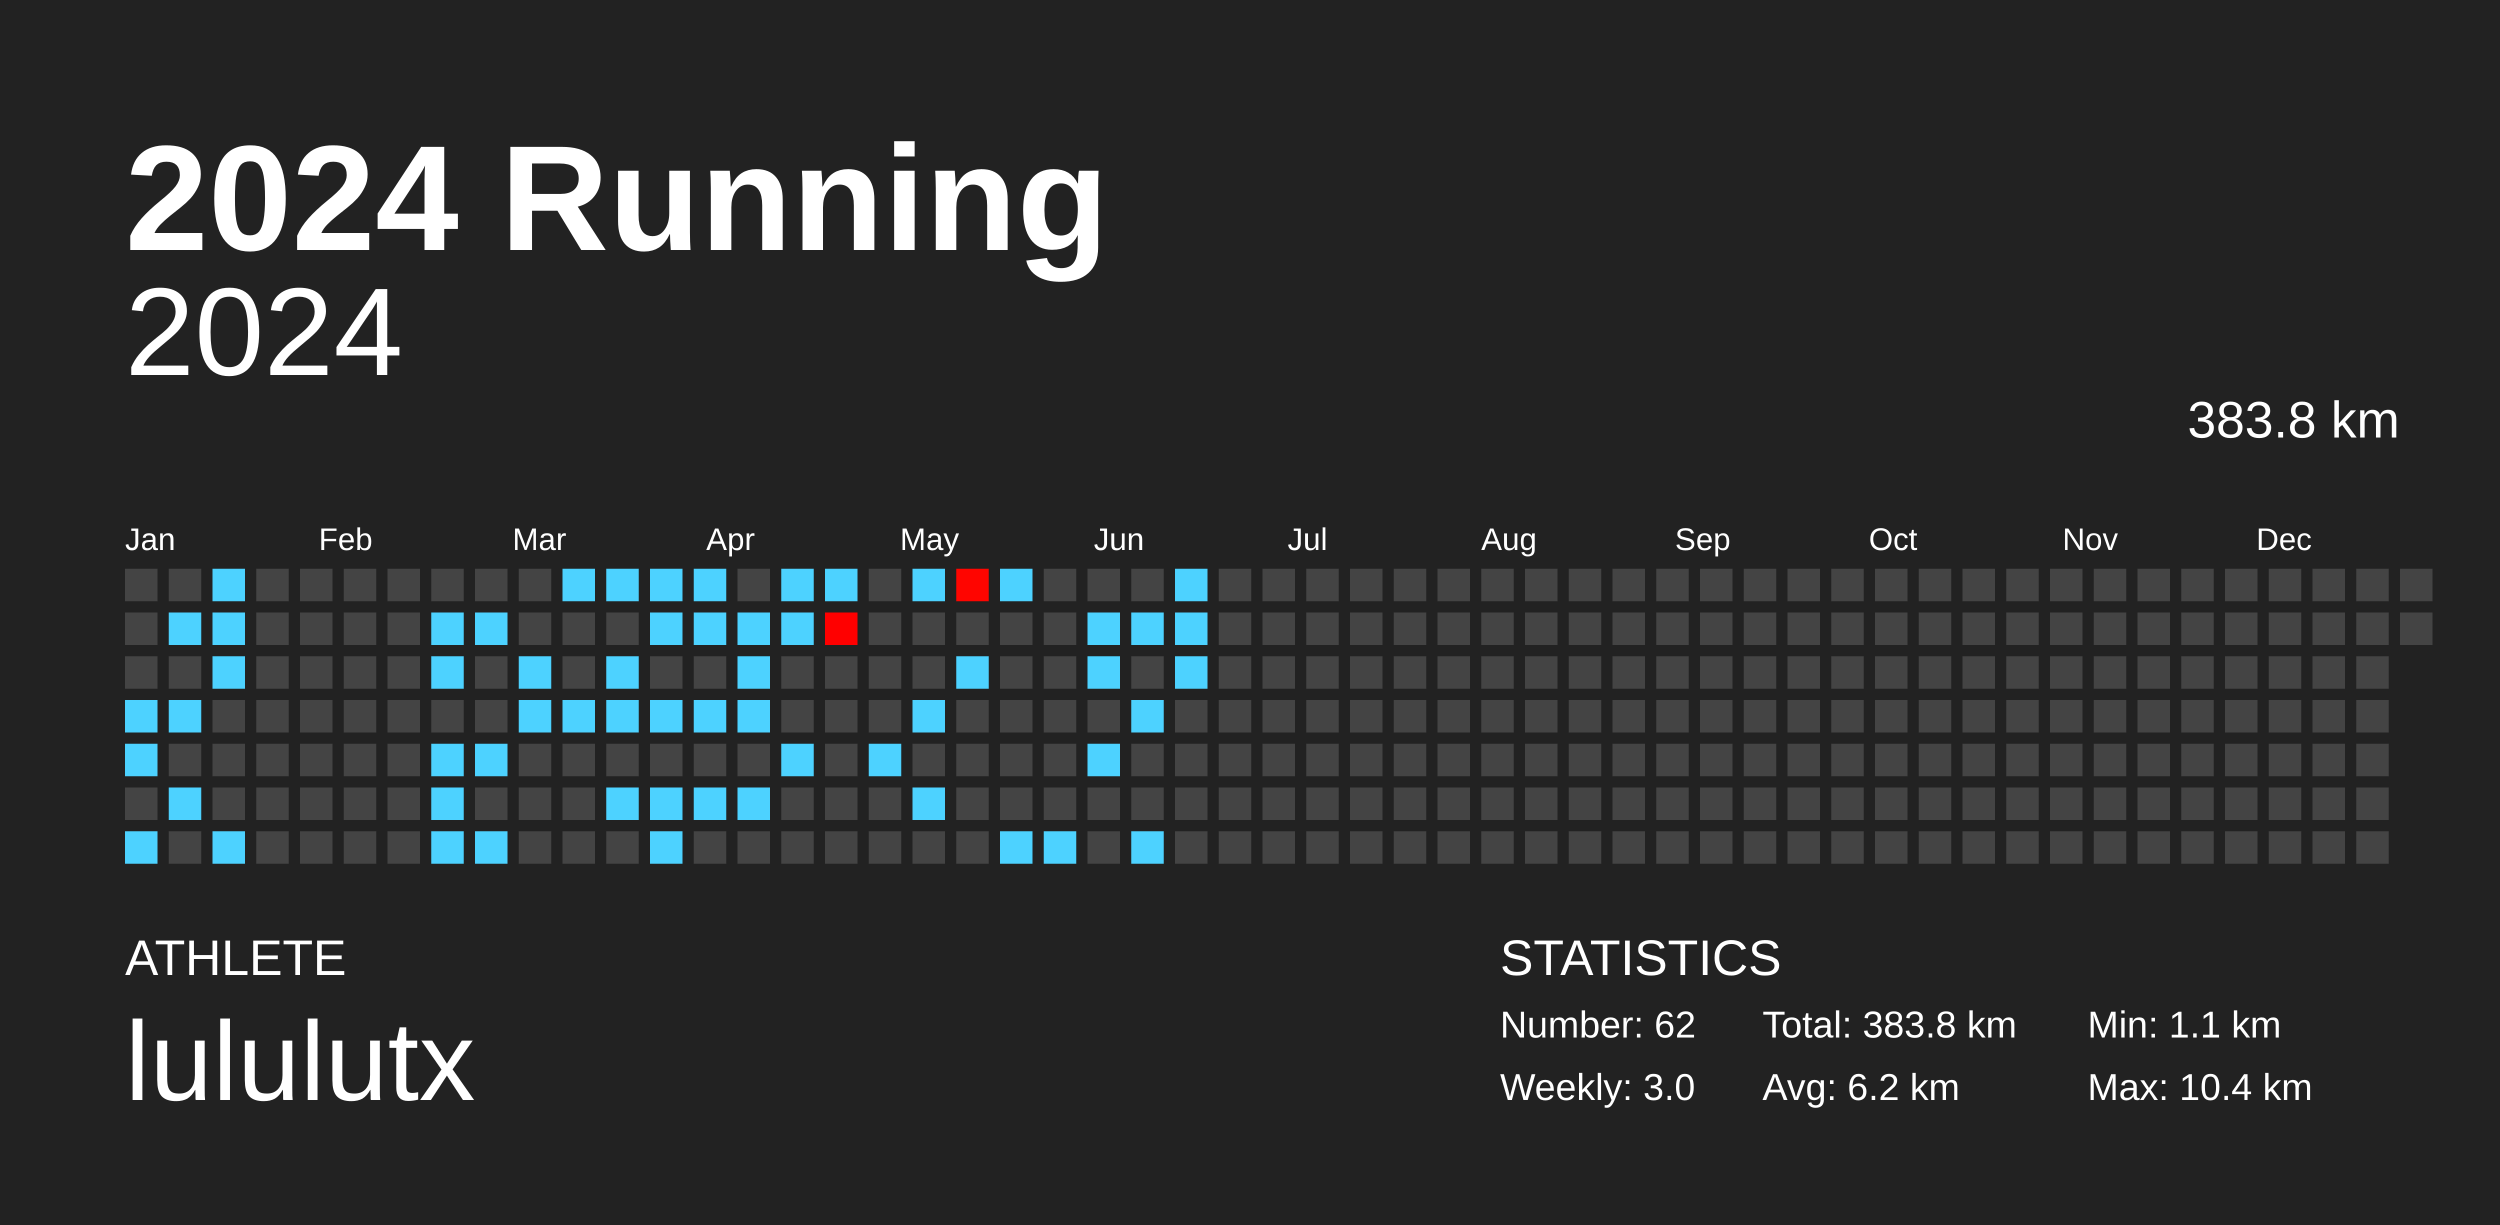
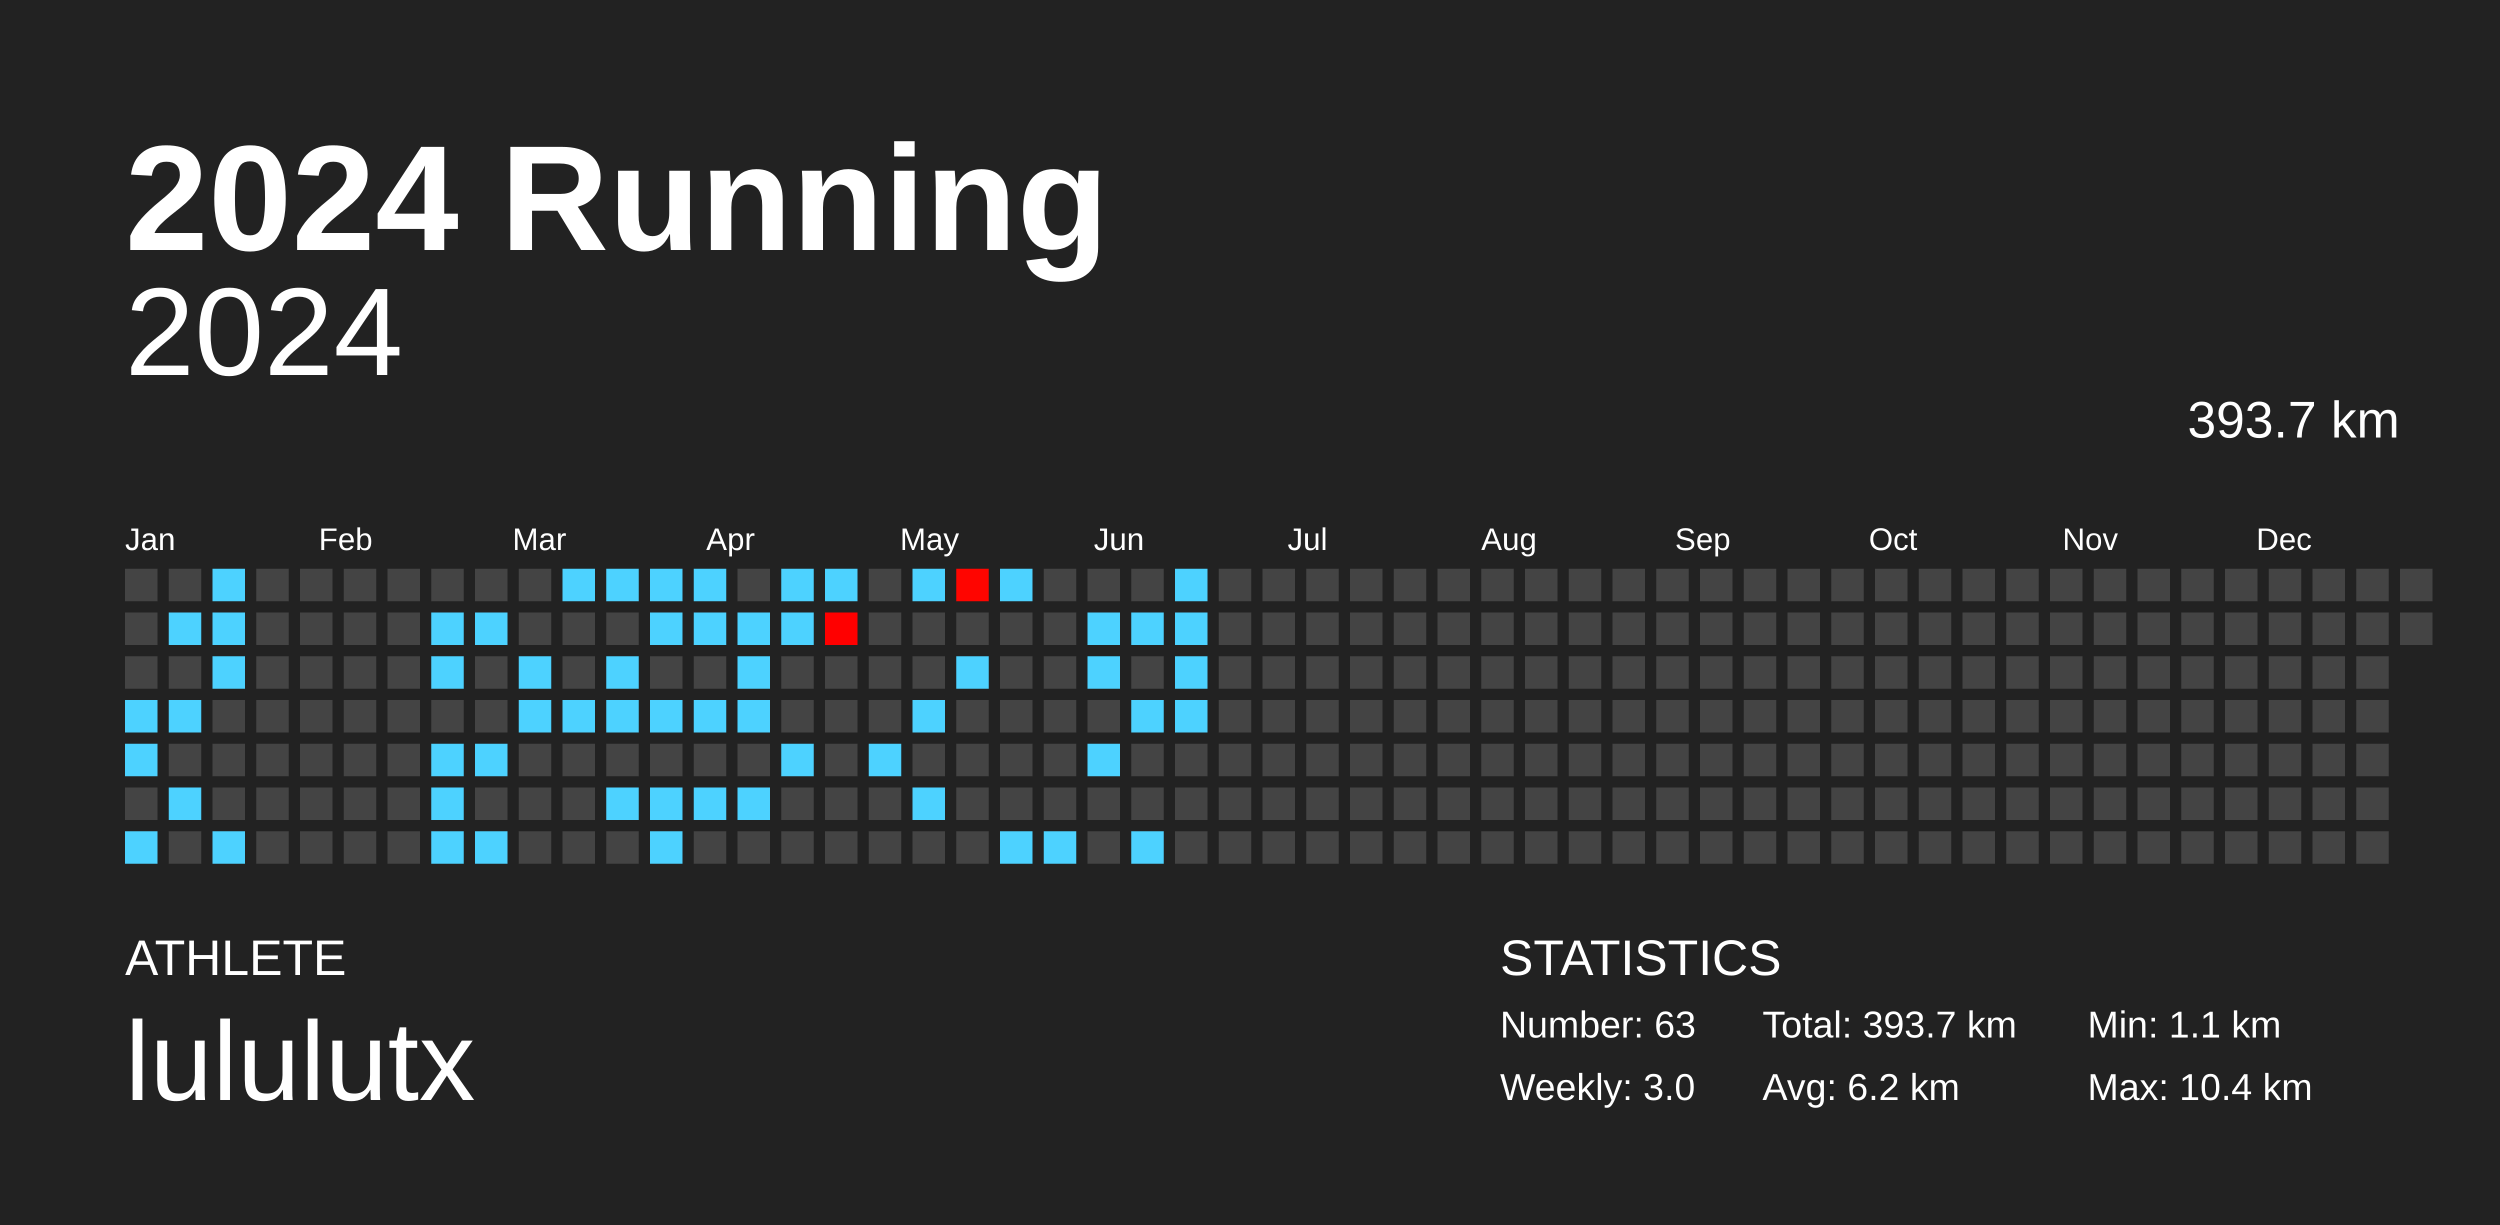
<svg xmlns="http://www.w3.org/2000/svg" baseProfile="full" height="98mm" version="1.1" viewBox="0,0,200,98" width="200mm">
  <defs />
  <rect fill="#222222" height="98" width="200" x="0" y="0" />
  <text fill="#FFFFFF" style="font-size:12px; font-family:Arial; font-weight:bold;" x="10" y="20">2024 Running</text>
  <text fill="#FFFFFF" style="font-size:4px; font-family:Arial" x="10" y="78">ATHLETE</text>
  <text fill="#FFFFFF" style="font-size:9px; font-family:Arial" x="10" y="88">lululutx</text>
  <text fill="#FFFFFF" style="font-size:4px; font-family:Arial" x="120" y="78">STATISTICS</text>
-   <text fill="#FFFFFF" style="font-size:3px; font-family:Arial" x="120" y="83">Number: 62</text>
+   <text fill="#FFFFFF" style="font-size:3px; font-family:Arial" x="120" y="83">Number: 63</text>
  <text fill="#FFFFFF" style="font-size:3px; font-family:Arial" x="120" y="88">Weekly: 3.0</text>
-   <text fill="#FFFFFF" style="font-size:3px; font-family:Arial" x="141" y="83">Total: 383.8 km</text>
+   <text fill="#FFFFFF" style="font-size:3px; font-family:Arial" x="141" y="83">Total: 393.7 km</text>
  <text fill="#FFFFFF" style="font-size:3px; font-family:Arial" x="141" y="88">Avg: 6.2 km</text>
  <text fill="#FFFFFF" style="font-size:3px; font-family:Arial" x="167" y="83">Min: 1.1 km</text>
  <text fill="#FFFFFF" style="font-size:3px; font-family:Arial" x="167" y="88">Max: 10.4 km</text>
  <text alignment-baseline="hanging" fill="#FFFFFF" style="font-size:10.0px; font-family:Arial;" x="10" y="30">2024</text>
-   <text alignment-baseline="hanging" fill="#FFFFFF" style="font-size:4.125px; font-family:Arial;" x="175" y="35">383.8 km</text>
+   <text alignment-baseline="hanging" fill="#FFFFFF" style="font-size:4.125px; font-family:Arial;" x="175" y="35">393.7 km</text>
  <text fill="#FFFFFF" style="font-size:2.5px; font-family:Arial" x="10.0" y="44">Jan</text>
  <text fill="#FFFFFF" style="font-size:2.5px; font-family:Arial" x="25.5" y="44">Feb</text>
  <text fill="#FFFFFF" style="font-size:2.5px; font-family:Arial" x="41.0" y="44">Mar</text>
  <text fill="#FFFFFF" style="font-size:2.5px; font-family:Arial" x="56.5" y="44">Apr</text>
  <text fill="#FFFFFF" style="font-size:2.5px; font-family:Arial" x="72.0" y="44">May</text>
  <text fill="#FFFFFF" style="font-size:2.5px; font-family:Arial" x="87.5" y="44">Jun</text>
  <text fill="#FFFFFF" style="font-size:2.5px; font-family:Arial" x="103.0" y="44">Jul</text>
  <text fill="#FFFFFF" style="font-size:2.5px; font-family:Arial" x="118.5" y="44">Aug</text>
  <text fill="#FFFFFF" style="font-size:2.5px; font-family:Arial" x="134.0" y="44">Sep</text>
  <text fill="#FFFFFF" style="font-size:2.5px; font-family:Arial" x="149.5" y="44">Oct</text>
  <text fill="#FFFFFF" style="font-size:2.5px; font-family:Arial" x="165.0" y="44">Nov</text>
  <text fill="#FFFFFF" style="font-size:2.5px; font-family:Arial" x="180.5" y="44">Dec</text>
  <rect fill="#444444" height="2.6" width="2.6" x="10.0" y="45.5" />
  <rect fill="#444444" height="2.6" width="2.6" x="10.0" y="49.0" />
  <rect fill="#444444" height="2.6" width="2.6" x="10.0" y="52.5" />
  <rect fill="#4dd2ff" height="2.6" width="2.6" x="10.0" y="56.0" />
  <rect fill="#4dd2ff" height="2.6" width="2.6" x="10.0" y="59.5" />
  <rect fill="#444444" height="2.6" width="2.6" x="10.0" y="63.0" />
  <rect fill="#4dd2ff" height="2.6" width="2.6" x="10.0" y="66.5" />
  <rect fill="#444444" height="2.6" width="2.6" x="13.5" y="45.5" />
  <rect fill="#4dd2ff" height="2.6" width="2.6" x="13.5" y="49.0" />
  <rect fill="#444444" height="2.6" width="2.6" x="13.5" y="52.5" />
  <rect fill="#4dd2ff" height="2.6" width="2.6" x="13.5" y="56.0" />
  <rect fill="#444444" height="2.6" width="2.6" x="13.5" y="59.5" />
  <rect fill="#4dd2ff" height="2.6" width="2.6" x="13.5" y="63.0" />
  <rect fill="#444444" height="2.6" width="2.6" x="13.5" y="66.5" />
  <rect fill="#4dd2ff" height="2.6" width="2.6" x="17.0" y="45.5" />
  <rect fill="#4dd2ff" height="2.6" width="2.6" x="17.0" y="49.0" />
  <rect fill="#4dd2ff" height="2.6" width="2.6" x="17.0" y="52.5" />
  <rect fill="#444444" height="2.6" width="2.6" x="17.0" y="56.0" />
  <rect fill="#444444" height="2.6" width="2.6" x="17.0" y="59.5" />
  <rect fill="#444444" height="2.6" width="2.6" x="17.0" y="63.0" />
  <rect fill="#4dd2ff" height="2.6" width="2.6" x="17.0" y="66.5" />
  <rect fill="#444444" height="2.6" width="2.6" x="20.5" y="45.5" />
  <rect fill="#444444" height="2.6" width="2.6" x="20.5" y="49.0" />
  <rect fill="#444444" height="2.6" width="2.6" x="20.5" y="52.5" />
  <rect fill="#444444" height="2.6" width="2.6" x="20.5" y="56.0" />
  <rect fill="#444444" height="2.6" width="2.6" x="20.5" y="59.5" />
  <rect fill="#444444" height="2.6" width="2.6" x="20.5" y="63.0" />
  <rect fill="#444444" height="2.6" width="2.6" x="20.5" y="66.5" />
  <rect fill="#444444" height="2.6" width="2.6" x="24.0" y="45.5" />
  <rect fill="#444444" height="2.6" width="2.6" x="24.0" y="49.0" />
  <rect fill="#444444" height="2.6" width="2.6" x="24.0" y="52.5" />
  <rect fill="#444444" height="2.6" width="2.6" x="24.0" y="56.0" />
  <rect fill="#444444" height="2.6" width="2.6" x="24.0" y="59.5" />
  <rect fill="#444444" height="2.6" width="2.6" x="24.0" y="63.0" />
  <rect fill="#444444" height="2.6" width="2.6" x="24.0" y="66.5" />
  <rect fill="#444444" height="2.6" width="2.6" x="27.5" y="45.5" />
  <rect fill="#444444" height="2.6" width="2.6" x="27.5" y="49.0" />
  <rect fill="#444444" height="2.6" width="2.6" x="27.5" y="52.5" />
  <rect fill="#444444" height="2.6" width="2.6" x="27.5" y="56.0" />
  <rect fill="#444444" height="2.6" width="2.6" x="27.5" y="59.5" />
  <rect fill="#444444" height="2.6" width="2.6" x="27.5" y="63.0" />
  <rect fill="#444444" height="2.6" width="2.6" x="27.5" y="66.5" />
  <rect fill="#444444" height="2.6" width="2.6" x="31.0" y="45.5" />
  <rect fill="#444444" height="2.6" width="2.6" x="31.0" y="49.0" />
  <rect fill="#444444" height="2.6" width="2.6" x="31.0" y="52.5" />
  <rect fill="#444444" height="2.6" width="2.6" x="31.0" y="56.0" />
  <rect fill="#444444" height="2.6" width="2.6" x="31.0" y="59.5" />
  <rect fill="#444444" height="2.6" width="2.6" x="31.0" y="63.0" />
  <rect fill="#444444" height="2.6" width="2.6" x="31.0" y="66.5" />
  <rect fill="#444444" height="2.6" width="2.6" x="34.5" y="45.5" />
  <rect fill="#4dd2ff" height="2.6" width="2.6" x="34.5" y="49.0" />
  <rect fill="#4dd2ff" height="2.6" width="2.6" x="34.5" y="52.5" />
  <rect fill="#444444" height="2.6" width="2.6" x="34.5" y="56.0" />
  <rect fill="#4dd2ff" height="2.6" width="2.6" x="34.5" y="59.5" />
  <rect fill="#4dd2ff" height="2.6" width="2.6" x="34.5" y="63.0" />
  <rect fill="#4dd2ff" height="2.6" width="2.6" x="34.5" y="66.5" />
  <rect fill="#444444" height="2.6" width="2.6" x="38.0" y="45.5" />
  <rect fill="#4dd2ff" height="2.6" width="2.6" x="38.0" y="49.0" />
  <rect fill="#444444" height="2.6" width="2.6" x="38.0" y="52.5" />
  <rect fill="#444444" height="2.6" width="2.6" x="38.0" y="56.0" />
  <rect fill="#4dd2ff" height="2.6" width="2.6" x="38.0" y="59.5" />
  <rect fill="#444444" height="2.6" width="2.6" x="38.0" y="63.0" />
  <rect fill="#4dd2ff" height="2.6" width="2.6" x="38.0" y="66.5" />
  <rect fill="#444444" height="2.6" width="2.6" x="41.5" y="45.5" />
  <rect fill="#444444" height="2.6" width="2.6" x="41.5" y="49.0" />
  <rect fill="#4dd2ff" height="2.6" width="2.6" x="41.5" y="52.5" />
  <rect fill="#4dd2ff" height="2.6" width="2.6" x="41.5" y="56.0" />
  <rect fill="#444444" height="2.6" width="2.6" x="41.5" y="59.5" />
  <rect fill="#444444" height="2.6" width="2.6" x="41.5" y="63.0" />
  <rect fill="#444444" height="2.6" width="2.6" x="41.5" y="66.5" />
  <rect fill="#4dd2ff" height="2.6" width="2.6" x="45.0" y="45.5" />
  <rect fill="#444444" height="2.6" width="2.6" x="45.0" y="49.0" />
  <rect fill="#444444" height="2.6" width="2.6" x="45.0" y="52.5" />
  <rect fill="#4dd2ff" height="2.6" width="2.6" x="45.0" y="56.0" />
  <rect fill="#444444" height="2.6" width="2.6" x="45.0" y="59.5" />
  <rect fill="#444444" height="2.6" width="2.6" x="45.0" y="63.0" />
  <rect fill="#444444" height="2.6" width="2.6" x="45.0" y="66.5" />
  <rect fill="#4dd2ff" height="2.6" width="2.6" x="48.5" y="45.5" />
  <rect fill="#444444" height="2.6" width="2.6" x="48.5" y="49.0" />
  <rect fill="#4dd2ff" height="2.6" width="2.6" x="48.5" y="52.5" />
  <rect fill="#4dd2ff" height="2.6" width="2.6" x="48.5" y="56.0" />
  <rect fill="#444444" height="2.6" width="2.6" x="48.5" y="59.5" />
  <rect fill="#4dd2ff" height="2.6" width="2.6" x="48.5" y="63.0" />
  <rect fill="#444444" height="2.6" width="2.6" x="48.5" y="66.5" />
  <rect fill="#4dd2ff" height="2.6" width="2.6" x="52.0" y="45.5" />
  <rect fill="#4dd2ff" height="2.6" width="2.6" x="52.0" y="49.0" />
  <rect fill="#444444" height="2.6" width="2.6" x="52.0" y="52.5" />
  <rect fill="#4dd2ff" height="2.6" width="2.6" x="52.0" y="56.0" />
  <rect fill="#444444" height="2.6" width="2.6" x="52.0" y="59.5" />
  <rect fill="#4dd2ff" height="2.6" width="2.6" x="52.0" y="63.0" />
  <rect fill="#4dd2ff" height="2.6" width="2.6" x="52.0" y="66.5" />
  <rect fill="#4dd2ff" height="2.6" width="2.6" x="55.5" y="45.5" />
  <rect fill="#4dd2ff" height="2.6" width="2.6" x="55.5" y="49.0" />
  <rect fill="#444444" height="2.6" width="2.6" x="55.5" y="52.5" />
  <rect fill="#4dd2ff" height="2.6" width="2.6" x="55.5" y="56.0" />
  <rect fill="#444444" height="2.6" width="2.6" x="55.5" y="59.5" />
  <rect fill="#4dd2ff" height="2.6" width="2.6" x="55.5" y="63.0" />
  <rect fill="#444444" height="2.6" width="2.6" x="55.5" y="66.5" />
  <rect fill="#444444" height="2.6" width="2.6" x="59.0" y="45.5" />
  <rect fill="#4dd2ff" height="2.6" width="2.6" x="59.0" y="49.0" />
  <rect fill="#4dd2ff" height="2.6" width="2.6" x="59.0" y="52.5" />
  <rect fill="#4dd2ff" height="2.6" width="2.6" x="59.0" y="56.0" />
  <rect fill="#444444" height="2.6" width="2.6" x="59.0" y="59.5" />
  <rect fill="#4dd2ff" height="2.6" width="2.6" x="59.0" y="63.0" />
  <rect fill="#444444" height="2.6" width="2.6" x="59.0" y="66.5" />
  <rect fill="#4dd2ff" height="2.6" width="2.6" x="62.5" y="45.5" />
  <rect fill="#4dd2ff" height="2.6" width="2.6" x="62.5" y="49.0" />
  <rect fill="#444444" height="2.6" width="2.6" x="62.5" y="52.5" />
  <rect fill="#444444" height="2.6" width="2.6" x="62.5" y="56.0" />
  <rect fill="#4dd2ff" height="2.6" width="2.6" x="62.5" y="59.5" />
  <rect fill="#444444" height="2.6" width="2.6" x="62.5" y="63.0" />
  <rect fill="#444444" height="2.6" width="2.6" x="62.5" y="66.5" />
  <rect fill="#4dd2ff" height="2.6" width="2.6" x="66.0" y="45.5" />
  <rect fill="#ff0000" height="2.6" width="2.6" x="66.0" y="49.0" />
  <rect fill="#444444" height="2.6" width="2.6" x="66.0" y="52.5" />
  <rect fill="#444444" height="2.6" width="2.6" x="66.0" y="56.0" />
  <rect fill="#444444" height="2.6" width="2.6" x="66.0" y="59.5" />
  <rect fill="#444444" height="2.6" width="2.6" x="66.0" y="63.0" />
  <rect fill="#444444" height="2.6" width="2.6" x="66.0" y="66.5" />
  <rect fill="#444444" height="2.6" width="2.6" x="69.5" y="45.5" />
  <rect fill="#444444" height="2.6" width="2.6" x="69.5" y="49.0" />
  <rect fill="#444444" height="2.6" width="2.6" x="69.5" y="52.5" />
  <rect fill="#444444" height="2.6" width="2.6" x="69.5" y="56.0" />
  <rect fill="#4dd2ff" height="2.6" width="2.6" x="69.5" y="59.5" />
  <rect fill="#444444" height="2.6" width="2.6" x="69.5" y="63.0" />
  <rect fill="#444444" height="2.6" width="2.6" x="69.5" y="66.5" />
  <rect fill="#4dd2ff" height="2.6" width="2.6" x="73.0" y="45.5" />
  <rect fill="#444444" height="2.6" width="2.6" x="73.0" y="49.0" />
  <rect fill="#444444" height="2.6" width="2.6" x="73.0" y="52.5" />
  <rect fill="#4dd2ff" height="2.6" width="2.6" x="73.0" y="56.0" />
  <rect fill="#444444" height="2.6" width="2.6" x="73.0" y="59.5" />
  <rect fill="#4dd2ff" height="2.6" width="2.6" x="73.0" y="63.0" />
  <rect fill="#444444" height="2.6" width="2.6" x="73.0" y="66.5" />
  <rect fill="#ff0500" height="2.6" width="2.6" x="76.5" y="45.5" />
  <rect fill="#444444" height="2.6" width="2.6" x="76.5" y="49.0" />
  <rect fill="#4dd2ff" height="2.6" width="2.6" x="76.5" y="52.5" />
  <rect fill="#444444" height="2.6" width="2.6" x="76.5" y="56.0" />
  <rect fill="#444444" height="2.6" width="2.6" x="76.5" y="59.5" />
  <rect fill="#444444" height="2.6" width="2.6" x="76.5" y="63.0" />
  <rect fill="#444444" height="2.6" width="2.6" x="76.5" y="66.5" />
  <rect fill="#4dd2ff" height="2.6" width="2.6" x="80.0" y="45.5" />
  <rect fill="#444444" height="2.6" width="2.6" x="80.0" y="49.0" />
  <rect fill="#444444" height="2.6" width="2.6" x="80.0" y="52.5" />
  <rect fill="#444444" height="2.6" width="2.6" x="80.0" y="56.0" />
  <rect fill="#444444" height="2.6" width="2.6" x="80.0" y="59.5" />
  <rect fill="#444444" height="2.6" width="2.6" x="80.0" y="63.0" />
  <rect fill="#4dd2ff" height="2.6" width="2.6" x="80.0" y="66.5" />
  <rect fill="#444444" height="2.6" width="2.6" x="83.5" y="45.5" />
  <rect fill="#444444" height="2.6" width="2.6" x="83.5" y="49.0" />
  <rect fill="#444444" height="2.6" width="2.6" x="83.5" y="52.5" />
  <rect fill="#444444" height="2.6" width="2.6" x="83.5" y="56.0" />
  <rect fill="#444444" height="2.6" width="2.6" x="83.5" y="59.5" />
  <rect fill="#444444" height="2.6" width="2.6" x="83.5" y="63.0" />
  <rect fill="#4dd2ff" height="2.6" width="2.6" x="83.5" y="66.5" />
  <rect fill="#444444" height="2.6" width="2.6" x="87.0" y="45.5" />
  <rect fill="#4dd2ff" height="2.6" width="2.6" x="87.0" y="49.0" />
  <rect fill="#4dd2ff" height="2.6" width="2.6" x="87.0" y="52.5" />
  <rect fill="#444444" height="2.6" width="2.6" x="87.0" y="56.0" />
  <rect fill="#4dd2ff" height="2.6" width="2.6" x="87.0" y="59.5" />
  <rect fill="#444444" height="2.6" width="2.6" x="87.0" y="63.0" />
  <rect fill="#444444" height="2.6" width="2.6" x="87.0" y="66.5" />
  <rect fill="#444444" height="2.6" width="2.6" x="90.5" y="45.5" />
  <rect fill="#4dd2ff" height="2.6" width="2.6" x="90.5" y="49.0" />
  <rect fill="#444444" height="2.6" width="2.6" x="90.5" y="52.5" />
  <rect fill="#4dd2ff" height="2.6" width="2.6" x="90.5" y="56.0" />
  <rect fill="#444444" height="2.6" width="2.6" x="90.5" y="59.5" />
  <rect fill="#444444" height="2.6" width="2.6" x="90.5" y="63.0" />
  <rect fill="#4dd2ff" height="2.6" width="2.6" x="90.5" y="66.5" />
  <rect fill="#4dd2ff" height="2.6" width="2.6" x="94.0" y="45.5" />
  <rect fill="#4dd2ff" height="2.6" width="2.6" x="94.0" y="49.0" />
  <rect fill="#4dd2ff" height="2.6" width="2.6" x="94.0" y="52.5" />
-   <rect fill="#444444" height="2.6" width="2.6" x="94.0" y="56.0" />
+   <rect fill="#4dd2ff" height="2.6" width="2.6" x="94.0" y="56.0" />
  <rect fill="#444444" height="2.6" width="2.6" x="94.0" y="59.5" />
  <rect fill="#444444" height="2.6" width="2.6" x="94.0" y="63.0" />
  <rect fill="#444444" height="2.6" width="2.6" x="94.0" y="66.5" />
  <rect fill="#444444" height="2.6" width="2.6" x="97.5" y="45.5" />
  <rect fill="#444444" height="2.6" width="2.6" x="97.5" y="49.0" />
  <rect fill="#444444" height="2.6" width="2.6" x="97.5" y="52.5" />
  <rect fill="#444444" height="2.6" width="2.6" x="97.5" y="56.0" />
  <rect fill="#444444" height="2.6" width="2.6" x="97.5" y="59.5" />
  <rect fill="#444444" height="2.6" width="2.6" x="97.5" y="63.0" />
  <rect fill="#444444" height="2.6" width="2.6" x="97.5" y="66.5" />
  <rect fill="#444444" height="2.6" width="2.6" x="101.0" y="45.5" />
  <rect fill="#444444" height="2.6" width="2.6" x="101.0" y="49.0" />
  <rect fill="#444444" height="2.6" width="2.6" x="101.0" y="52.5" />
  <rect fill="#444444" height="2.6" width="2.6" x="101.0" y="56.0" />
  <rect fill="#444444" height="2.6" width="2.6" x="101.0" y="59.5" />
  <rect fill="#444444" height="2.6" width="2.6" x="101.0" y="63.0" />
  <rect fill="#444444" height="2.6" width="2.6" x="101.0" y="66.5" />
  <rect fill="#444444" height="2.6" width="2.6" x="104.5" y="45.5" />
  <rect fill="#444444" height="2.6" width="2.6" x="104.5" y="49.0" />
  <rect fill="#444444" height="2.6" width="2.6" x="104.5" y="52.5" />
  <rect fill="#444444" height="2.6" width="2.6" x="104.5" y="56.0" />
  <rect fill="#444444" height="2.6" width="2.6" x="104.5" y="59.5" />
  <rect fill="#444444" height="2.6" width="2.6" x="104.5" y="63.0" />
  <rect fill="#444444" height="2.6" width="2.6" x="104.5" y="66.5" />
  <rect fill="#444444" height="2.6" width="2.6" x="108.0" y="45.5" />
  <rect fill="#444444" height="2.6" width="2.6" x="108.0" y="49.0" />
  <rect fill="#444444" height="2.6" width="2.6" x="108.0" y="52.5" />
  <rect fill="#444444" height="2.6" width="2.6" x="108.0" y="56.0" />
  <rect fill="#444444" height="2.6" width="2.6" x="108.0" y="59.5" />
  <rect fill="#444444" height="2.6" width="2.6" x="108.0" y="63.0" />
  <rect fill="#444444" height="2.6" width="2.6" x="108.0" y="66.5" />
  <rect fill="#444444" height="2.6" width="2.6" x="111.5" y="45.5" />
  <rect fill="#444444" height="2.6" width="2.6" x="111.5" y="49.0" />
  <rect fill="#444444" height="2.6" width="2.6" x="111.5" y="52.5" />
  <rect fill="#444444" height="2.6" width="2.6" x="111.5" y="56.0" />
  <rect fill="#444444" height="2.6" width="2.6" x="111.5" y="59.5" />
  <rect fill="#444444" height="2.6" width="2.6" x="111.5" y="63.0" />
  <rect fill="#444444" height="2.6" width="2.6" x="111.5" y="66.5" />
  <rect fill="#444444" height="2.6" width="2.6" x="115.0" y="45.5" />
  <rect fill="#444444" height="2.6" width="2.6" x="115.0" y="49.0" />
  <rect fill="#444444" height="2.6" width="2.6" x="115.0" y="52.5" />
  <rect fill="#444444" height="2.6" width="2.6" x="115.0" y="56.0" />
  <rect fill="#444444" height="2.6" width="2.6" x="115.0" y="59.5" />
  <rect fill="#444444" height="2.6" width="2.6" x="115.0" y="63.0" />
  <rect fill="#444444" height="2.6" width="2.6" x="115.0" y="66.5" />
  <rect fill="#444444" height="2.6" width="2.6" x="118.5" y="45.5" />
  <rect fill="#444444" height="2.6" width="2.6" x="118.5" y="49.0" />
  <rect fill="#444444" height="2.6" width="2.6" x="118.5" y="52.5" />
  <rect fill="#444444" height="2.6" width="2.6" x="118.5" y="56.0" />
  <rect fill="#444444" height="2.6" width="2.6" x="118.5" y="59.5" />
  <rect fill="#444444" height="2.6" width="2.6" x="118.5" y="63.0" />
  <rect fill="#444444" height="2.6" width="2.6" x="118.5" y="66.5" />
  <rect fill="#444444" height="2.6" width="2.6" x="122.0" y="45.5" />
  <rect fill="#444444" height="2.6" width="2.6" x="122.0" y="49.0" />
  <rect fill="#444444" height="2.6" width="2.6" x="122.0" y="52.5" />
  <rect fill="#444444" height="2.6" width="2.6" x="122.0" y="56.0" />
  <rect fill="#444444" height="2.6" width="2.6" x="122.0" y="59.5" />
  <rect fill="#444444" height="2.6" width="2.6" x="122.0" y="63.0" />
  <rect fill="#444444" height="2.6" width="2.6" x="122.0" y="66.5" />
  <rect fill="#444444" height="2.6" width="2.6" x="125.5" y="45.5" />
  <rect fill="#444444" height="2.6" width="2.6" x="125.5" y="49.0" />
  <rect fill="#444444" height="2.6" width="2.6" x="125.5" y="52.5" />
  <rect fill="#444444" height="2.6" width="2.6" x="125.5" y="56.0" />
  <rect fill="#444444" height="2.6" width="2.6" x="125.5" y="59.5" />
  <rect fill="#444444" height="2.6" width="2.6" x="125.5" y="63.0" />
  <rect fill="#444444" height="2.6" width="2.6" x="125.5" y="66.5" />
  <rect fill="#444444" height="2.6" width="2.6" x="129.0" y="45.5" />
  <rect fill="#444444" height="2.6" width="2.6" x="129.0" y="49.0" />
  <rect fill="#444444" height="2.6" width="2.6" x="129.0" y="52.5" />
  <rect fill="#444444" height="2.6" width="2.6" x="129.0" y="56.0" />
  <rect fill="#444444" height="2.6" width="2.6" x="129.0" y="59.5" />
  <rect fill="#444444" height="2.6" width="2.6" x="129.0" y="63.0" />
  <rect fill="#444444" height="2.6" width="2.6" x="129.0" y="66.5" />
  <rect fill="#444444" height="2.6" width="2.6" x="132.5" y="45.5" />
  <rect fill="#444444" height="2.6" width="2.6" x="132.5" y="49.0" />
  <rect fill="#444444" height="2.6" width="2.6" x="132.5" y="52.5" />
  <rect fill="#444444" height="2.6" width="2.6" x="132.5" y="56.0" />
  <rect fill="#444444" height="2.6" width="2.6" x="132.5" y="59.5" />
  <rect fill="#444444" height="2.6" width="2.6" x="132.5" y="63.0" />
  <rect fill="#444444" height="2.6" width="2.6" x="132.5" y="66.5" />
  <rect fill="#444444" height="2.6" width="2.6" x="136.0" y="45.5" />
  <rect fill="#444444" height="2.6" width="2.6" x="136.0" y="49.0" />
  <rect fill="#444444" height="2.6" width="2.6" x="136.0" y="52.5" />
  <rect fill="#444444" height="2.6" width="2.6" x="136.0" y="56.0" />
  <rect fill="#444444" height="2.6" width="2.6" x="136.0" y="59.5" />
  <rect fill="#444444" height="2.6" width="2.6" x="136.0" y="63.0" />
  <rect fill="#444444" height="2.6" width="2.6" x="136.0" y="66.5" />
  <rect fill="#444444" height="2.6" width="2.6" x="139.5" y="45.5" />
  <rect fill="#444444" height="2.6" width="2.6" x="139.5" y="49.0" />
  <rect fill="#444444" height="2.6" width="2.6" x="139.5" y="52.5" />
  <rect fill="#444444" height="2.6" width="2.6" x="139.5" y="56.0" />
  <rect fill="#444444" height="2.6" width="2.6" x="139.5" y="59.5" />
  <rect fill="#444444" height="2.6" width="2.6" x="139.5" y="63.0" />
  <rect fill="#444444" height="2.6" width="2.6" x="139.5" y="66.5" />
  <rect fill="#444444" height="2.6" width="2.6" x="143.0" y="45.5" />
  <rect fill="#444444" height="2.6" width="2.6" x="143.0" y="49.0" />
  <rect fill="#444444" height="2.6" width="2.6" x="143.0" y="52.5" />
  <rect fill="#444444" height="2.6" width="2.6" x="143.0" y="56.0" />
  <rect fill="#444444" height="2.6" width="2.6" x="143.0" y="59.5" />
  <rect fill="#444444" height="2.6" width="2.6" x="143.0" y="63.0" />
  <rect fill="#444444" height="2.6" width="2.6" x="143.0" y="66.5" />
  <rect fill="#444444" height="2.6" width="2.6" x="146.5" y="45.5" />
  <rect fill="#444444" height="2.6" width="2.6" x="146.5" y="49.0" />
  <rect fill="#444444" height="2.6" width="2.6" x="146.5" y="52.5" />
  <rect fill="#444444" height="2.6" width="2.6" x="146.5" y="56.0" />
  <rect fill="#444444" height="2.6" width="2.6" x="146.5" y="59.5" />
  <rect fill="#444444" height="2.6" width="2.6" x="146.5" y="63.0" />
  <rect fill="#444444" height="2.6" width="2.6" x="146.5" y="66.5" />
  <rect fill="#444444" height="2.6" width="2.6" x="150.0" y="45.5" />
  <rect fill="#444444" height="2.6" width="2.6" x="150.0" y="49.0" />
  <rect fill="#444444" height="2.6" width="2.6" x="150.0" y="52.5" />
  <rect fill="#444444" height="2.6" width="2.6" x="150.0" y="56.0" />
  <rect fill="#444444" height="2.6" width="2.6" x="150.0" y="59.5" />
  <rect fill="#444444" height="2.6" width="2.6" x="150.0" y="63.0" />
  <rect fill="#444444" height="2.6" width="2.6" x="150.0" y="66.5" />
  <rect fill="#444444" height="2.6" width="2.6" x="153.5" y="45.5" />
  <rect fill="#444444" height="2.6" width="2.6" x="153.5" y="49.0" />
  <rect fill="#444444" height="2.6" width="2.6" x="153.5" y="52.5" />
  <rect fill="#444444" height="2.6" width="2.6" x="153.5" y="56.0" />
  <rect fill="#444444" height="2.6" width="2.6" x="153.5" y="59.5" />
  <rect fill="#444444" height="2.6" width="2.6" x="153.5" y="63.0" />
  <rect fill="#444444" height="2.6" width="2.6" x="153.5" y="66.5" />
  <rect fill="#444444" height="2.6" width="2.6" x="157.0" y="45.5" />
  <rect fill="#444444" height="2.6" width="2.6" x="157.0" y="49.0" />
  <rect fill="#444444" height="2.6" width="2.6" x="157.0" y="52.5" />
  <rect fill="#444444" height="2.6" width="2.6" x="157.0" y="56.0" />
  <rect fill="#444444" height="2.6" width="2.6" x="157.0" y="59.5" />
  <rect fill="#444444" height="2.6" width="2.6" x="157.0" y="63.0" />
  <rect fill="#444444" height="2.6" width="2.6" x="157.0" y="66.5" />
  <rect fill="#444444" height="2.6" width="2.6" x="160.5" y="45.5" />
  <rect fill="#444444" height="2.6" width="2.6" x="160.5" y="49.0" />
  <rect fill="#444444" height="2.6" width="2.6" x="160.5" y="52.5" />
  <rect fill="#444444" height="2.6" width="2.6" x="160.5" y="56.0" />
  <rect fill="#444444" height="2.6" width="2.6" x="160.5" y="59.5" />
  <rect fill="#444444" height="2.6" width="2.6" x="160.5" y="63.0" />
  <rect fill="#444444" height="2.6" width="2.6" x="160.5" y="66.5" />
  <rect fill="#444444" height="2.6" width="2.6" x="164.0" y="45.5" />
  <rect fill="#444444" height="2.6" width="2.6" x="164.0" y="49.0" />
  <rect fill="#444444" height="2.6" width="2.6" x="164.0" y="52.5" />
  <rect fill="#444444" height="2.6" width="2.6" x="164.0" y="56.0" />
  <rect fill="#444444" height="2.6" width="2.6" x="164.0" y="59.5" />
  <rect fill="#444444" height="2.6" width="2.6" x="164.0" y="63.0" />
  <rect fill="#444444" height="2.6" width="2.6" x="164.0" y="66.5" />
  <rect fill="#444444" height="2.6" width="2.6" x="167.5" y="45.5" />
  <rect fill="#444444" height="2.6" width="2.6" x="167.5" y="49.0" />
  <rect fill="#444444" height="2.6" width="2.6" x="167.5" y="52.5" />
  <rect fill="#444444" height="2.6" width="2.6" x="167.5" y="56.0" />
  <rect fill="#444444" height="2.6" width="2.6" x="167.5" y="59.5" />
  <rect fill="#444444" height="2.6" width="2.6" x="167.5" y="63.0" />
  <rect fill="#444444" height="2.6" width="2.6" x="167.5" y="66.5" />
  <rect fill="#444444" height="2.6" width="2.6" x="171.0" y="45.5" />
  <rect fill="#444444" height="2.6" width="2.6" x="171.0" y="49.0" />
  <rect fill="#444444" height="2.6" width="2.6" x="171.0" y="52.5" />
  <rect fill="#444444" height="2.6" width="2.6" x="171.0" y="56.0" />
  <rect fill="#444444" height="2.6" width="2.6" x="171.0" y="59.5" />
  <rect fill="#444444" height="2.6" width="2.6" x="171.0" y="63.0" />
  <rect fill="#444444" height="2.6" width="2.6" x="171.0" y="66.5" />
  <rect fill="#444444" height="2.6" width="2.6" x="174.5" y="45.5" />
  <rect fill="#444444" height="2.6" width="2.6" x="174.5" y="49.0" />
  <rect fill="#444444" height="2.6" width="2.6" x="174.5" y="52.5" />
  <rect fill="#444444" height="2.6" width="2.6" x="174.5" y="56.0" />
  <rect fill="#444444" height="2.6" width="2.6" x="174.5" y="59.5" />
  <rect fill="#444444" height="2.6" width="2.6" x="174.5" y="63.0" />
  <rect fill="#444444" height="2.6" width="2.6" x="174.5" y="66.5" />
  <rect fill="#444444" height="2.6" width="2.6" x="178.0" y="45.5" />
  <rect fill="#444444" height="2.6" width="2.6" x="178.0" y="49.0" />
  <rect fill="#444444" height="2.6" width="2.6" x="178.0" y="52.5" />
  <rect fill="#444444" height="2.6" width="2.6" x="178.0" y="56.0" />
  <rect fill="#444444" height="2.6" width="2.6" x="178.0" y="59.5" />
  <rect fill="#444444" height="2.6" width="2.6" x="178.0" y="63.0" />
  <rect fill="#444444" height="2.6" width="2.6" x="178.0" y="66.5" />
  <rect fill="#444444" height="2.6" width="2.6" x="181.5" y="45.5" />
  <rect fill="#444444" height="2.6" width="2.6" x="181.5" y="49.0" />
  <rect fill="#444444" height="2.6" width="2.6" x="181.5" y="52.5" />
  <rect fill="#444444" height="2.6" width="2.6" x="181.5" y="56.0" />
  <rect fill="#444444" height="2.6" width="2.6" x="181.5" y="59.5" />
  <rect fill="#444444" height="2.6" width="2.6" x="181.5" y="63.0" />
  <rect fill="#444444" height="2.6" width="2.6" x="181.5" y="66.5" />
  <rect fill="#444444" height="2.6" width="2.6" x="185.0" y="45.5" />
  <rect fill="#444444" height="2.6" width="2.6" x="185.0" y="49.0" />
  <rect fill="#444444" height="2.6" width="2.6" x="185.0" y="52.5" />
  <rect fill="#444444" height="2.6" width="2.6" x="185.0" y="56.0" />
  <rect fill="#444444" height="2.6" width="2.6" x="185.0" y="59.5" />
  <rect fill="#444444" height="2.6" width="2.6" x="185.0" y="63.0" />
  <rect fill="#444444" height="2.6" width="2.6" x="185.0" y="66.5" />
  <rect fill="#444444" height="2.6" width="2.6" x="188.5" y="45.5" />
  <rect fill="#444444" height="2.6" width="2.6" x="188.5" y="49.0" />
  <rect fill="#444444" height="2.6" width="2.6" x="188.5" y="52.5" />
  <rect fill="#444444" height="2.6" width="2.6" x="188.5" y="56.0" />
  <rect fill="#444444" height="2.6" width="2.6" x="188.5" y="59.5" />
  <rect fill="#444444" height="2.6" width="2.6" x="188.5" y="63.0" />
  <rect fill="#444444" height="2.6" width="2.6" x="188.5" y="66.5" />
  <rect fill="#444444" height="2.6" width="2.6" x="192.0" y="45.5" />
  <rect fill="#444444" height="2.6" width="2.6" x="192.0" y="49.0" />
</svg>
